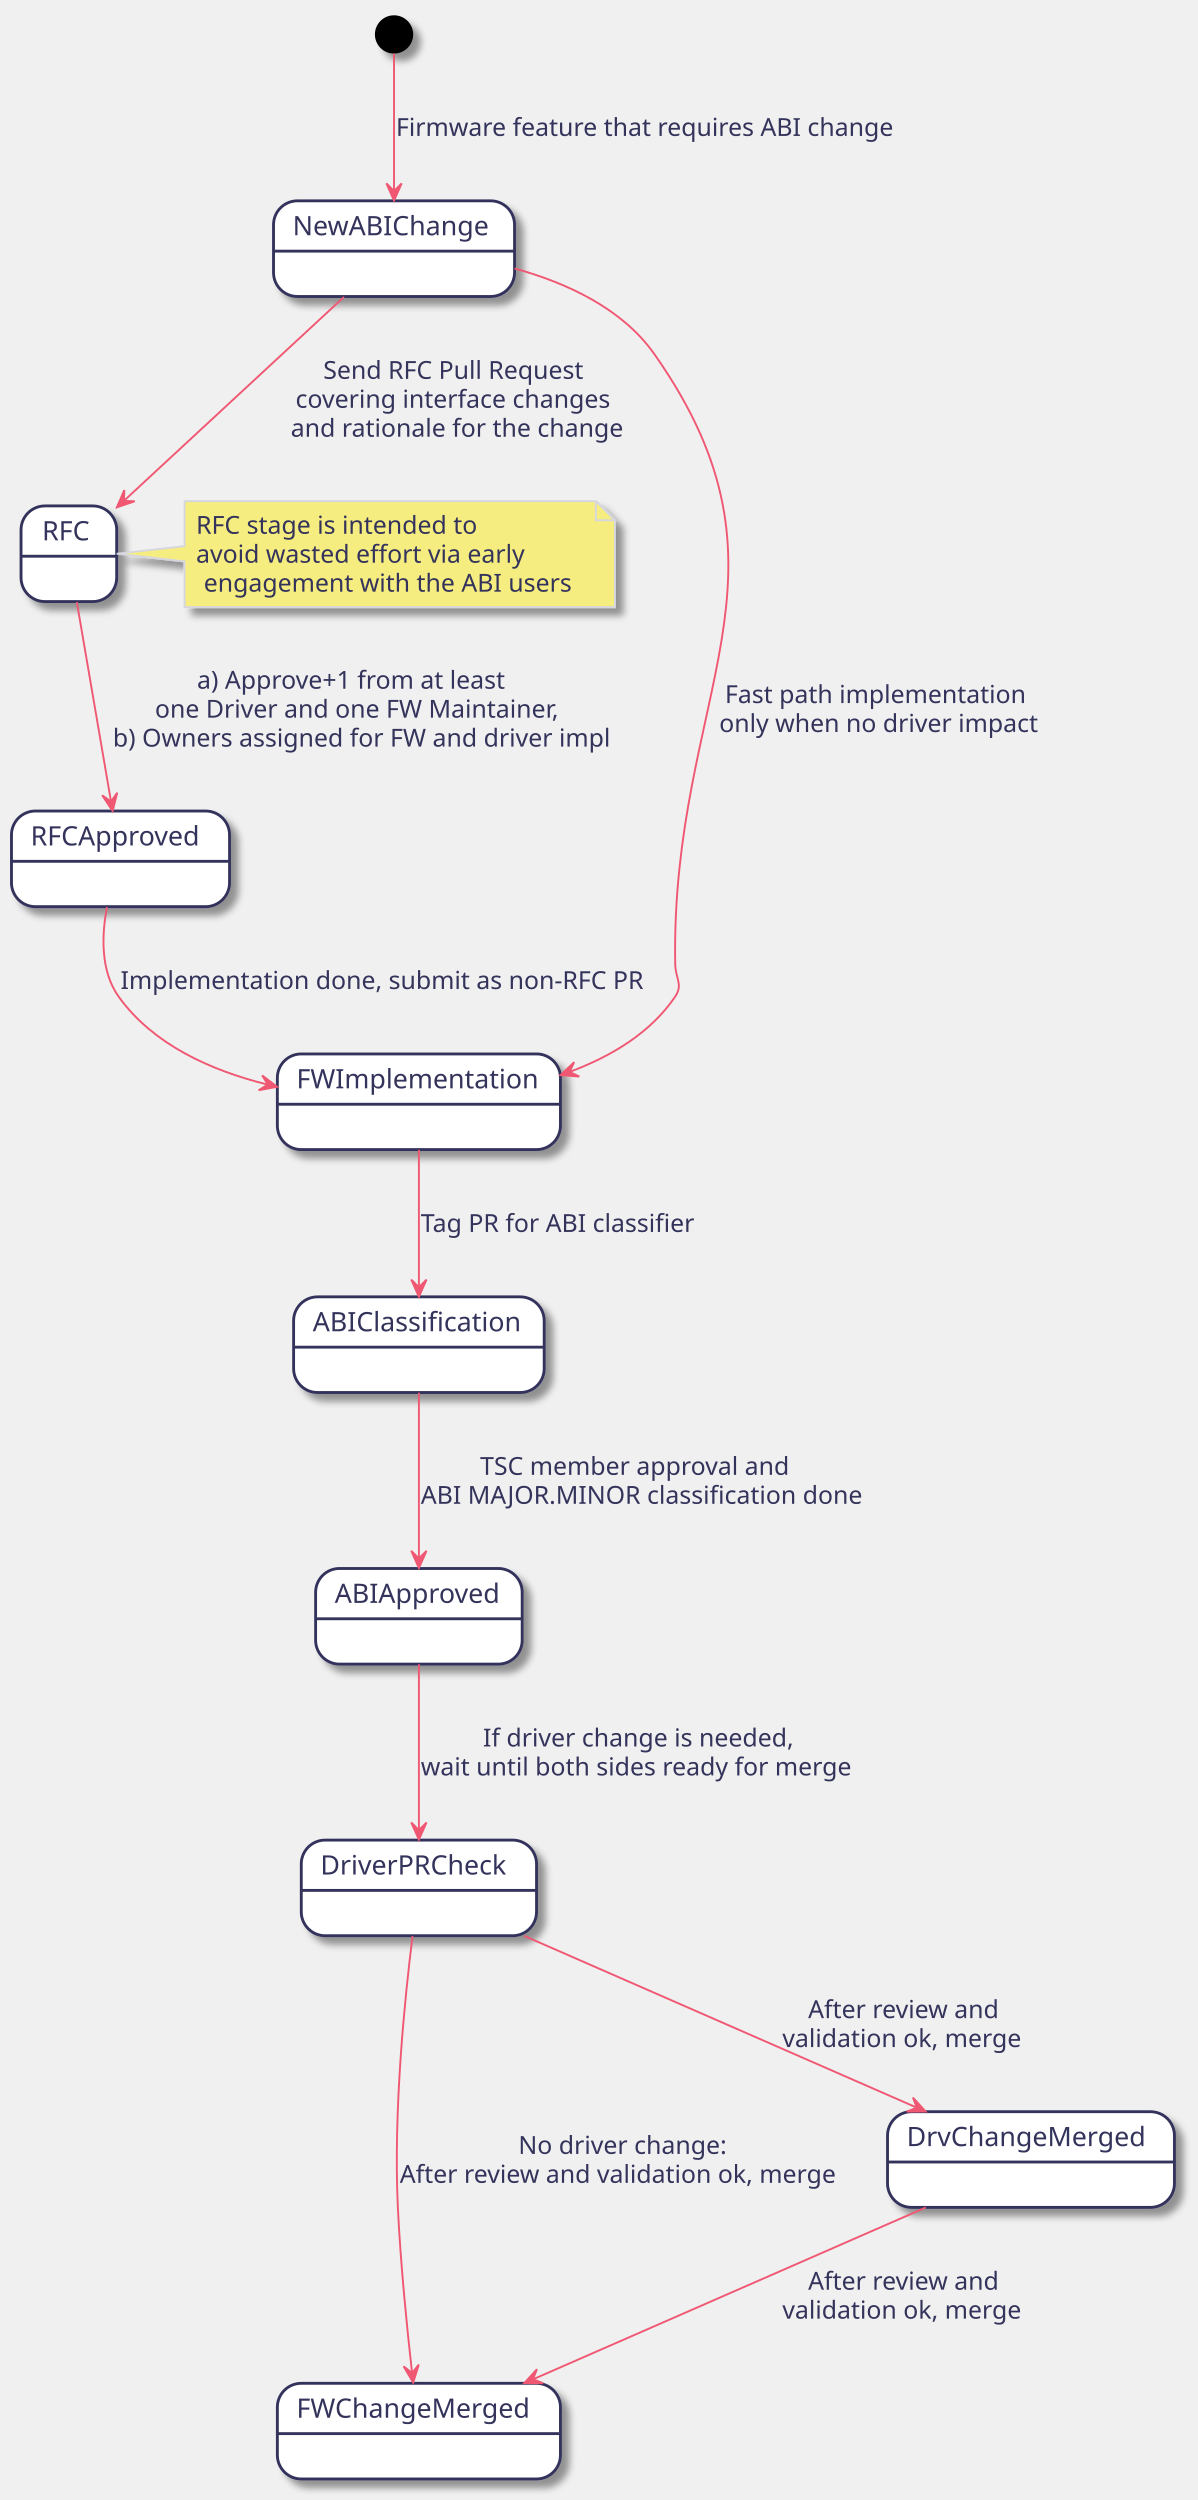
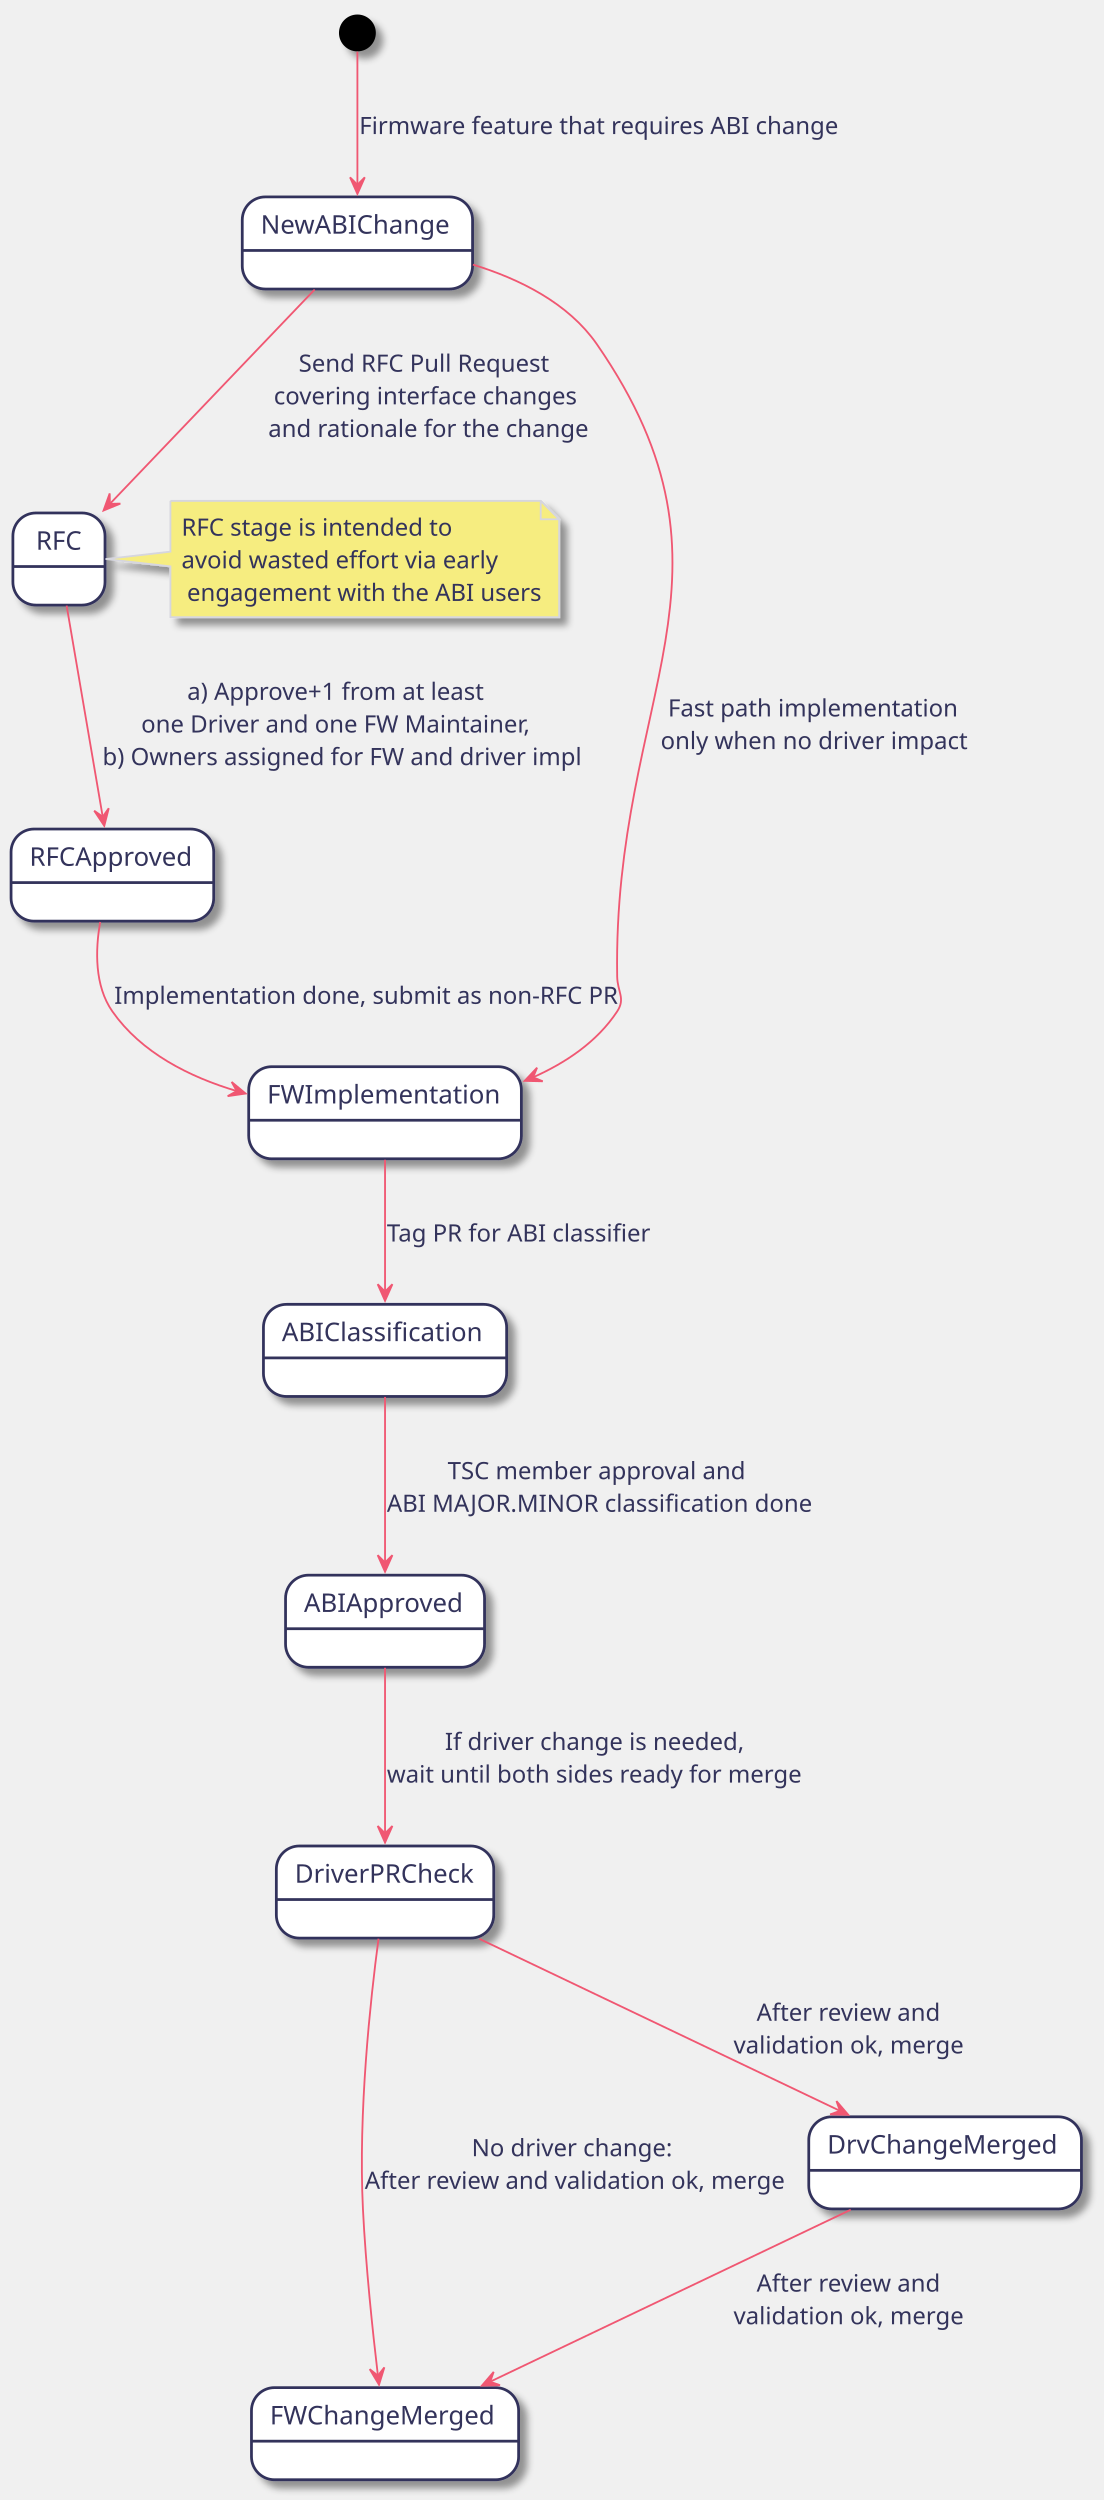
- <svg xmlns="http://www.w3.org/2000/svg" contentScriptType="application/ecmascript" contentStyleType="text/css" height="1307px" preserveAspectRatio="none" style="width:626px;height:1307px;" version="1.1" viewBox="0 0 626 1307" width="626px" zoomAndPan="magnify">
+ <svg xmlns="http://www.w3.org/2000/svg" contentScriptType="application/ecmascript" contentStyleType="text/css" height="1357px" preserveAspectRatio="none" style="width:599px;height:1357px;" version="1.1" viewBox="0 0 599 1357" width="599px" zoomAndPan="magnify">
  <defs>
    <filter height="300%" id="fpc9lbfg67o02" width="300%" x="-1" y="-1">
      <feGaussianBlur result="blurOut" stdDeviation="2.0" />
      <feColorMatrix in="blurOut" result="blurOut2" type="matrix" values="0 0 0 0 0 0 0 0 0 0 0 0 0 0 0 0 0 0 .4 0" />
      <feOffset dx="4.0" dy="4.0" in="blurOut2" result="blurOut3" />
      <feBlend in="SourceGraphic" in2="blurOut3" mode="normal" />
    </filter>
  </defs>
  <g>
-     <ellipse cx="206" cy="18" fill="#000000" filter="url(#fpc9lbfg67o02)" rx="10" ry="10" style="stroke: none; stroke-width: 1.0;" />
-     <rect fill="#FFFFFF" filter="url(#fpc9lbfg67o02)" height="50" rx="12.5" ry="12.5" style="stroke: #33335B; stroke-width: 1.5;" width="126" x="143" y="105" />
-     <line style="stroke: #33335B; stroke-width: 1.5;" x1="143" x2="269" y1="131.297" y2="131.297" />
-     <text fill="#33335B" font-family="sans-serif" font-size="14" lengthAdjust="spacingAndGlyphs" textLength="106" x="153" y="122.995">NewABIChange</text>
-     <rect fill="#FFFFFF" filter="url(#fpc9lbfg67o02)" height="50" rx="12.5" ry="12.5" style="stroke: #33335B; stroke-width: 1.5;" width="50" x="11" y="264.5" />
-     <line style="stroke: #33335B; stroke-width: 1.5;" x1="11" x2="61" y1="290.797" y2="290.797" />
-     <text fill="#33335B" font-family="sans-serif" font-size="14" lengthAdjust="spacingAndGlyphs" textLength="28" x="22" y="282.495">RFC</text>
-     <path d="M96.5,262 L96.5,285.5 L61,289.5 L96.5,293.5 L96.5,317.398 A0,0 0 0 0 96.5,317.398 L321.5,317.398 A0,0 0 0 0 321.5,317.398 L321.5,272 L311.5,262 L96.5,262 A0,0 0 0 0 96.5,262 " fill="#F6ED80" filter="url(#fpc9lbfg67o02)" style="stroke: #D6D6DE; stroke-width: 1.0;" />
-     <path d="M311.5,262 L311.5,272 L321.5,272 L311.5,262 " fill="#F6ED80" style="stroke: #D6D6DE; stroke-width: 1.0;" />
-     <text fill="#33335B" font-family="sans-serif" font-size="13" lengthAdjust="spacingAndGlyphs" textLength="155" x="102.5" y="279.067">RFC stage is intended to</text>
-     <text fill="#33335B" font-family="sans-serif" font-size="13" lengthAdjust="spacingAndGlyphs" textLength="178" x="102.5" y="294.2">avoid wasted effort via early</text>
-     <text fill="#33335B" font-family="sans-serif" font-size="13" lengthAdjust="spacingAndGlyphs" textLength="200" x="106.5" y="309.332">engagement with the ABI users</text>
-     <rect fill="#FFFFFF" filter="url(#fpc9lbfg67o02)" height="50" rx="12.5" ry="12.5" style="stroke: #33335B; stroke-width: 1.5;" width="114" x="6" y="424" />
-     <line style="stroke: #33335B; stroke-width: 1.5;" x1="6" x2="120" y1="450.297" y2="450.297" />
-     <text fill="#33335B" font-family="sans-serif" font-size="14" lengthAdjust="spacingAndGlyphs" textLength="94" x="16" y="441.995">RFCApproved</text>
-     <rect fill="#FFFFFF" filter="url(#fpc9lbfg67o02)" height="50" rx="12.5" ry="12.5" style="stroke: #33335B; stroke-width: 1.5;" width="148" x="145" y="551" />
-     <line style="stroke: #33335B; stroke-width: 1.5;" x1="145" x2="293" y1="577.297" y2="577.297" />
-     <text fill="#33335B" font-family="sans-serif" font-size="14" lengthAdjust="spacingAndGlyphs" textLength="128" x="155" y="568.995">FWImplementation</text>
-     <rect fill="#FFFFFF" filter="url(#fpc9lbfg67o02)" height="50" rx="12.5" ry="12.5" style="stroke: #33335B; stroke-width: 1.5;" width="131" x="153.5" y="678" />
-     <line style="stroke: #33335B; stroke-width: 1.5;" x1="153.5" x2="284.5" y1="704.297" y2="704.297" />
-     <text fill="#33335B" font-family="sans-serif" font-size="14" lengthAdjust="spacingAndGlyphs" textLength="111" x="163.5" y="695.995">ABIClassification</text>
-     <rect fill="#FFFFFF" filter="url(#fpc9lbfg67o02)" height="50" rx="12.5" ry="12.5" style="stroke: #33335B; stroke-width: 1.5;" width="108" x="165" y="820" />
-     <line style="stroke: #33335B; stroke-width: 1.5;" x1="165" x2="273" y1="846.297" y2="846.297" />
-     <text fill="#33335B" font-family="sans-serif" font-size="14" lengthAdjust="spacingAndGlyphs" textLength="88" x="175" y="837.995">ABIApproved</text>
-     <rect fill="#FFFFFF" filter="url(#fpc9lbfg67o02)" height="50" rx="12.5" ry="12.5" style="stroke: #33335B; stroke-width: 1.5;" width="123" x="157.5" y="962" />
-     <line style="stroke: #33335B; stroke-width: 1.5;" x1="157.5" x2="280.5" y1="988.297" y2="988.297" />
-     <text fill="#33335B" font-family="sans-serif" font-size="14" lengthAdjust="spacingAndGlyphs" textLength="103" x="167.5" y="979.995">DriverPRCheck</text>
-     <rect fill="#FFFFFF" filter="url(#fpc9lbfg67o02)" height="50" rx="12.5" ry="12.5" style="stroke: #33335B; stroke-width: 1.5;" width="148" x="145" y="1246" />
-     <line style="stroke: #33335B; stroke-width: 1.5;" x1="145" x2="293" y1="1272.297" y2="1272.297" />
-     <text fill="#33335B" font-family="sans-serif" font-size="14" lengthAdjust="spacingAndGlyphs" textLength="128" x="155" y="1263.995">FWChangeMerged</text>
-     <rect fill="#FFFFFF" filter="url(#fpc9lbfg67o02)" height="50" rx="12.5" ry="12.5" style="stroke: #33335B; stroke-width: 1.5;" width="150" x="464" y="1104" />
-     <line style="stroke: #33335B; stroke-width: 1.5;" x1="464" x2="614" y1="1130.297" y2="1130.297" />
-     <text fill="#33335B" font-family="sans-serif" font-size="14" lengthAdjust="spacingAndGlyphs" textLength="130" x="474" y="1121.995">DrvChangeMerged</text>
-     <path d="M206,28 C206,43.46 206,75.68 206,99.6 " fill="none" id="*start-&gt;NewABIChange" style="stroke: #F05772; stroke-width: 1.0;" />
-     <polygon fill="#F05772" points="206,104.87,210,95.87,206,99.87,202,95.87,206,104.87" style="stroke: #F05772; stroke-width: 1.0;" />
-     <text fill="#33335B" font-family="sans-serif" font-size="13" lengthAdjust="spacingAndGlyphs" textLength="270" x="207" y="71.067">Firmware feature that requires ABI change</text>
-     <path d="M179.81,155.26 C148.75,184.04 97.15,231.84 64.94,261.69 " fill="none" id="NewABIChange-&gt;RFC" style="stroke: #F05772; stroke-width: 1.0;" />
-     <polygon fill="#F05772" points="61.11,265.24,70.431,262.06,64.778,261.843,64.996,256.19,61.11,265.24" style="stroke: #F05772; stroke-width: 1.0;" />
-     <text fill="#33335B" font-family="sans-serif" font-size="13" lengthAdjust="spacingAndGlyphs" textLength="143" x="169" y="198.067">Send RFC Pull Request</text>
-     <text fill="#33335B" font-family="sans-serif" font-size="13" lengthAdjust="spacingAndGlyphs" textLength="172" x="154.5" y="213.2">covering interface changes</text>
-     <text fill="#33335B" font-family="sans-serif" font-size="13" lengthAdjust="spacingAndGlyphs" textLength="181" x="152" y="228.333">and rationale for the change</text>
-     <path d="M40.16,314.76 C44.97,342.82 52.88,388.99 58.02,418.94 " fill="none" id="RFC-&gt;RFCApproved" style="stroke: #F05772; stroke-width: 1.0;" />
-     <polygon fill="#F05772" points="58.88,423.97,61.306,414.425,58.037,419.041,53.42,415.773,58.88,423.97" style="stroke: #F05772; stroke-width: 1.0;" />
-     <text fill="#33335B" font-family="sans-serif" font-size="13" lengthAdjust="spacingAndGlyphs" textLength="175" x="103" y="360.067">a) Approve+1 from at least</text>
-     <text fill="#33335B" font-family="sans-serif" font-size="13" lengthAdjust="spacingAndGlyphs" textLength="219" x="81" y="375.2">one Driver and one FW Maintainer,</text>
-     <text fill="#33335B" font-family="sans-serif" font-size="13" lengthAdjust="spacingAndGlyphs" textLength="267" x="59" y="390.332">b) Owners assigned for FW and driver impl</text>
-     <path d="M269.01,140.36 C296.02,147.79 325.18,161.12 342,185 C423.69,300.98 350.56,362.16 353,504 C353.13,511.55 357.23,514.74 353,521 C340.15,540.04 319.34,552.36 297.92,560.34 " fill="none" id="NewABIChange-&gt;FWImplementation" style="stroke: #F05772; stroke-width: 1.0;" />
-     <polygon fill="#F05772" points="293.05,562.08,302.871,562.816,297.758,560.396,300.178,555.283,293.05,562.08" style="stroke: #F05772; stroke-width: 1.0;" />
-     <text fill="#33335B" font-family="sans-serif" font-size="13" lengthAdjust="spacingAndGlyphs" textLength="165" x="379" y="367.567">Fast path implementation</text>
-     <text fill="#33335B" font-family="sans-serif" font-size="13" lengthAdjust="spacingAndGlyphs" textLength="171" x="376" y="382.7">only when no driver impact</text>
-     <path d="M55.93,474.18 C53.12,489.01 52.48,507.65 62,521 C79.96,546.17 110.45,559.73 139.8,566.99 " fill="none" id="RFCApproved-&gt;FWImplementation" style="stroke: #F05772; stroke-width: 1.0;" />
-     <polygon fill="#F05772" points="144.88,568.19,137.052,562.213,140.016,567.031,135.198,569.995,144.88,568.19" style="stroke: #F05772; stroke-width: 1.0;" />
-     <text fill="#33335B" font-family="sans-serif" font-size="13" lengthAdjust="spacingAndGlyphs" textLength="285" x="63" y="517.067">Implementation done, submit as non-RFC PR</text>
-     <path d="M219,601.1 C219,621.59 219,651.08 219,672.88 " fill="none" id="FWImplementation-&gt;ABIClassification" style="stroke: #F05772; stroke-width: 1.0;" />
-     <polygon fill="#F05772" points="219,677.97,223,668.97,219,672.97,215,668.97,219,677.97" style="stroke: #F05772; stroke-width: 1.0;" />
-     <text fill="#33335B" font-family="sans-serif" font-size="13" lengthAdjust="spacingAndGlyphs" textLength="148" x="220" y="644.067">Tag PR for ABI classifier</text>
-     <path d="M219,728.07 C219,752.01 219,788.78 219,814.47 " fill="none" id="ABIClassification-&gt;ABIApproved" style="stroke: #F05772; stroke-width: 1.0;" />
-     <polygon fill="#F05772" points="219,819.78,223,810.78,219,814.78,215,810.78,219,819.78" style="stroke: #F05772; stroke-width: 1.0;" />
-     <text fill="#33335B" font-family="sans-serif" font-size="13" lengthAdjust="spacingAndGlyphs" textLength="171" x="251" y="771.067">TSC member approval and</text>
-     <text fill="#33335B" font-family="sans-serif" font-size="13" lengthAdjust="spacingAndGlyphs" textLength="233" x="220" y="786.2">ABI MAJOR.MINOR classification done</text>
-     <path d="M219,870.07 C219,894.01 219,930.78 219,956.47 " fill="none" id="ABIApproved-&gt;DriverPRCheck" style="stroke: #F05772; stroke-width: 1.0;" />
-     <polygon fill="#F05772" points="219,961.78,223,952.78,219,956.78,215,952.78,219,961.78" style="stroke: #F05772; stroke-width: 1.0;" />
-     <text fill="#33335B" font-family="sans-serif" font-size="13" lengthAdjust="spacingAndGlyphs" textLength="168" x="252.5" y="913.067">If driver change is needed,</text>
-     <text fill="#33335B" font-family="sans-serif" font-size="13" lengthAdjust="spacingAndGlyphs" textLength="233" x="220" y="928.2">wait until both sides ready for merge</text>
-     <path d="M215.68,1012.18 C211.63,1044.48 205.61,1103.51 208,1154 C209.4,1183.49 212.78,1217.06 215.42,1240.48 " fill="none" id="DriverPRCheck-&gt;FWChangeMerged" style="stroke: #F05772; stroke-width: 1.0;" />
-     <polygon fill="#F05772" points="216.01,1245.61,218.956,1236.212,215.439,1240.643,211.008,1237.126,216.01,1245.61" style="stroke: #F05772; stroke-width: 1.0;" />
-     <text fill="#33335B" font-family="sans-serif" font-size="13" lengthAdjust="spacingAndGlyphs" textLength="113" x="271" y="1126.067">No driver change:</text>
-     <text fill="#33335B" font-family="sans-serif" font-size="13" lengthAdjust="spacingAndGlyphs" textLength="237" x="209" y="1141.2">After review and validation ok, merge</text>
-     <path d="M274.01,1012.07 C331.11,1037.05 420.14,1076 479.01,1101.76 " fill="none" id="DriverPRCheck-&gt;DrvChangeMerged" style="stroke: #F05772; stroke-width: 1.0;" />
-     <polygon fill="#F05772" points="483.91,1103.9,477.279,1096.618,479.332,1101.889,474.061,1103.943,483.91,1103.9" style="stroke: #F05772; stroke-width: 1.0;" />
-     <text fill="#33335B" font-family="sans-serif" font-size="13" lengthAdjust="spacingAndGlyphs" textLength="103" x="422.5" y="1055.067">After review and</text>
-     <text fill="#33335B" font-family="sans-serif" font-size="13" lengthAdjust="spacingAndGlyphs" textLength="130" x="409" y="1070.2">validation ok, merge</text>
-     <path d="M483.99,1154.07 C426.89,1179.05 337.86,1218 278.99,1243.76 " fill="none" id="DrvChangeMerged-&gt;FWChangeMerged" style="stroke: #F05772; stroke-width: 1.0;" />
-     <polygon fill="#F05772" points="274.09,1245.9,283.939,1245.943,278.668,1243.889,280.721,1238.618,274.09,1245.9" style="stroke: #F05772; stroke-width: 1.0;" />
-     <text fill="#33335B" font-family="sans-serif" font-size="13" lengthAdjust="spacingAndGlyphs" textLength="103" x="422.5" y="1197.067">After review and</text>
-     <text fill="#33335B" font-family="sans-serif" font-size="13" lengthAdjust="spacingAndGlyphs" textLength="130" x="409" y="1212.2">validation ok, merge</text>
+     <ellipse cx="194" cy="17.88" fill="#000000" filter="url(#fpc9lbfg67o02)" rx="10" ry="10" style="stroke: none; stroke-width: 1.0;" />
+     <rect fill="#FFFFFF" filter="url(#fpc9lbfg67o02)" height="50" rx="12.5" ry="12.5" style="stroke: #33335B; stroke-width: 1.5;" width="125" x="131.5" y="106.88" />
+     <line style="stroke: #33335B; stroke-width: 1.5;" x1="131.5" x2="256.5" y1="135.948" y2="135.948" />
+     <text fill="#33335B" font-family="sans-serif" font-size="14" lengthAdjust="spacingAndGlyphs" textLength="105" x="141.5" y="126.846">NewABIChange</text>
+     <rect fill="#FFFFFF" filter="url(#fpc9lbfg67o02)" height="50" rx="12.5" ry="12.5" style="stroke: #33335B; stroke-width: 1.5;" width="50" x="7" y="278.44" />
+     <line style="stroke: #33335B; stroke-width: 1.5;" x1="7" x2="57" y1="307.508" y2="307.508" />
+     <text fill="#33335B" font-family="sans-serif" font-size="14" lengthAdjust="spacingAndGlyphs" textLength="25" x="19.5" y="298.406">RFC</text>
+     <path d="M92.5,271.88 L92.5,299.44 L57.29,303.44 L92.5,307.44 L92.5,334.998 A0,0 0 0 0 92.5,334.998 L303.5,334.998 A0,0 0 0 0 303.5,334.998 L303.5,281.88 L293.5,271.88 L92.5,271.88 A0,0 0 0 0 92.5,271.88 " fill="#F6ED80" filter="url(#fpc9lbfg67o02)" style="stroke: #D6D6DE; stroke-width: 1.0;" />
+     <path d="M293.5,271.88 L293.5,281.88 L303.5,281.88 L293.5,271.88 " fill="#F6ED80" style="stroke: #D6D6DE; stroke-width: 1.0;" />
+     <text fill="#33335B" font-family="sans-serif" font-size="13" lengthAdjust="spacingAndGlyphs" textLength="144" x="98.5" y="290.777">RFC stage is intended to</text>
+     <text fill="#33335B" font-family="sans-serif" font-size="13" lengthAdjust="spacingAndGlyphs" textLength="167" x="98.5" y="308.483">avoid wasted effort via early</text>
+     <text fill="#33335B" font-family="sans-serif" font-size="13" lengthAdjust="spacingAndGlyphs" textLength="187" x="101.5" y="326.189">engagement with the ABI users</text>
+     <rect fill="#FFFFFF" filter="url(#fpc9lbfg67o02)" height="50" rx="12.5" ry="12.5" style="stroke: #33335B; stroke-width: 1.5;" width="110" x="6" y="450" />
+     <line style="stroke: #33335B; stroke-width: 1.5;" x1="6" x2="116" y1="479.068" y2="479.068" />
+     <text fill="#33335B" font-family="sans-serif" font-size="14" lengthAdjust="spacingAndGlyphs" textLength="90" x="16" y="469.966">RFCApproved</text>
+     <rect fill="#FFFFFF" filter="url(#fpc9lbfg67o02)" height="50" rx="12.5" ry="12.5" style="stroke: #33335B; stroke-width: 1.5;" width="148" x="135" y="579" />
+     <line style="stroke: #33335B; stroke-width: 1.5;" x1="135" x2="283" y1="608.068" y2="608.068" />
+     <text fill="#33335B" font-family="sans-serif" font-size="14" lengthAdjust="spacingAndGlyphs" textLength="128" x="145" y="598.966">FWImplementation</text>
+     <rect fill="#FFFFFF" filter="url(#fpc9lbfg67o02)" height="50" rx="12.5" ry="12.5" style="stroke: #33335B; stroke-width: 1.5;" width="132" x="143" y="708" />
+     <line style="stroke: #33335B; stroke-width: 1.5;" x1="143" x2="275" y1="737.068" y2="737.068" />
+     <text fill="#33335B" font-family="sans-serif" font-size="14" lengthAdjust="spacingAndGlyphs" textLength="112" x="153" y="727.966">ABIClassification</text>
+     <rect fill="#FFFFFF" filter="url(#fpc9lbfg67o02)" height="50" rx="12.5" ry="12.5" style="stroke: #33335B; stroke-width: 1.5;" width="108" x="155" y="855" />
+     <line style="stroke: #33335B; stroke-width: 1.5;" x1="155" x2="263" y1="884.068" y2="884.068" />
+     <text fill="#33335B" font-family="sans-serif" font-size="14" lengthAdjust="spacingAndGlyphs" textLength="88" x="165" y="874.966">ABIApproved</text>
+     <rect fill="#FFFFFF" filter="url(#fpc9lbfg67o02)" height="50" rx="12.5" ry="12.5" style="stroke: #33335B; stroke-width: 1.5;" width="118" x="150" y="1002" />
+     <line style="stroke: #33335B; stroke-width: 1.5;" x1="150" x2="268" y1="1031.068" y2="1031.068" />
+     <text fill="#33335B" font-family="sans-serif" font-size="14" lengthAdjust="spacingAndGlyphs" textLength="98" x="160" y="1021.966">DriverPRCheck</text>
+     <rect fill="#FFFFFF" filter="url(#fpc9lbfg67o02)" height="50" rx="12.5" ry="12.5" style="stroke: #33335B; stroke-width: 1.5;" width="145" x="136.5" y="1296" />
+     <line style="stroke: #33335B; stroke-width: 1.5;" x1="136.5" x2="281.5" y1="1325.068" y2="1325.068" />
+     <text fill="#33335B" font-family="sans-serif" font-size="14" lengthAdjust="spacingAndGlyphs" textLength="125" x="146.5" y="1315.966">FWChangeMerged</text>
+     <rect fill="#FFFFFF" filter="url(#fpc9lbfg67o02)" height="50" rx="12.5" ry="12.5" style="stroke: #33335B; stroke-width: 1.5;" width="148" x="439" y="1149" />
+     <line style="stroke: #33335B; stroke-width: 1.5;" x1="439" x2="587" y1="1178.068" y2="1178.068" />
+     <text fill="#33335B" font-family="sans-serif" font-size="14" lengthAdjust="spacingAndGlyphs" textLength="128" x="449" y="1168.966">DrvChangeMerged</text>
+     <path d="M194,28.05 C194,43.68 194,76.17 194,100.47 " fill="none" id="*start-&gt;NewABIChange" style="stroke: #F05772; stroke-width: 1.0;" />
+     <polygon fill="#F05772" points="194,105.26,198,96.26,194,100.26,190,96.26,194,105.26" style="stroke: #F05772; stroke-width: 1.0;" />
+     <text fill="#33335B" font-family="sans-serif" font-size="13" lengthAdjust="spacingAndGlyphs" textLength="252" x="195" y="72.777">Firmware feature that requires ABI change</text>
+     <path d="M170.79,157.18 C141.44,187.9 90.96,240.73 59.64,273.51 " fill="none" id="NewABIChange-&gt;RFC" style="stroke: #F05772; stroke-width: 1.0;" />
+     <polygon fill="#F05772" points="56.21,277.1,65.322,273.361,59.666,273.487,59.54,267.831,56.21,277.1" style="stroke: #F05772; stroke-width: 1.0;" />
+     <text fill="#33335B" font-family="sans-serif" font-size="13" lengthAdjust="spacingAndGlyphs" textLength="133" x="162.1" y="201.777">Send RFC Pull Request</text>
+     <text fill="#33335B" font-family="sans-serif" font-size="13" lengthAdjust="spacingAndGlyphs" textLength="160" x="148.6" y="219.483">covering interface changes</text>
+     <text fill="#33335B" font-family="sans-serif" font-size="13" lengthAdjust="spacingAndGlyphs" textLength="169" x="145.6" y="237.189">and rationale for the change</text>
+     <path d="M36.16,328.73 C41.32,358.95 50.15,410.56 55.77,443.44 " fill="none" id="RFC-&gt;RFCApproved" style="stroke: #F05772; stroke-width: 1.0;" />
+     <polygon fill="#F05772" points="56.6,448.26,59.026,438.714,55.757,443.332,51.14,440.063,56.6,448.26" style="stroke: #F05772; stroke-width: 1.0;" />
+     <text fill="#33335B" font-family="sans-serif" font-size="13" lengthAdjust="spacingAndGlyphs" textLength="157" x="101.62" y="379.897">a) Approve+1 from at least</text>
+     <text fill="#33335B" font-family="sans-serif" font-size="13" lengthAdjust="spacingAndGlyphs" textLength="207" x="76.62" y="397.603">one Driver and one FW Maintainer,</text>
+     <text fill="#33335B" font-family="sans-serif" font-size="13" lengthAdjust="spacingAndGlyphs" textLength="252" x="55.62" y="415.309">b) Owners assigned for FW and driver impl</text>
+     <path d="M256.69,143.64 C281.85,151.33 308.51,164.46 324,186.88 C410.73,312.41 332.56,377.44 335,530 C335.14,538.44 339.65,541.95 335,549 C324.14,565.48 307.09,576.94 289.01,584.92 " fill="none" id="NewABIChange-&gt;FWImplementation" style="stroke: #F05772; stroke-width: 1.0;" />
+     <polygon fill="#F05772" points="284.76,586.7,294.606,586.92,289.373,584.772,291.521,579.539,284.76,586.7" style="stroke: #F05772; stroke-width: 1.0;" />
+     <text fill="#33335B" font-family="sans-serif" font-size="13" lengthAdjust="spacingAndGlyphs" textLength="155" x="362.58" y="388.897">Fast path implementation</text>
+     <text fill="#33335B" font-family="sans-serif" font-size="13" lengthAdjust="spacingAndGlyphs" textLength="163" x="358.58" y="406.603">only when no driver impact</text>
+     <path d="M54.37,500.45 C51.72,515.74 51.26,535.08 61,549 C76.68,571.41 102.68,584.55 128.56,592.24 " fill="none" id="RFCApproved-&gt;FWImplementation" style="stroke: #F05772; stroke-width: 1.0;" />
+     <polygon fill="#F05772" points="133.32,593.58,125.743,587.288,128.508,592.223,123.572,594.988,133.32,593.58" style="stroke: #F05772; stroke-width: 1.0;" />
+     <text fill="#33335B" font-family="sans-serif" font-size="13" lengthAdjust="spacingAndGlyphs" textLength="268" x="62" y="544.897">Implementation done, submit as non-RFC PR</text>
+     <path d="M209,629.49 C209,649.96 209,679.25 209,701.29 " fill="none" id="FWImplementation-&gt;ABIClassification" style="stroke: #F05772; stroke-width: 1.0;" />
+     <polygon fill="#F05772" points="209,706.07,213,697.07,209,701.07,205,697.07,209,706.07" style="stroke: #F05772; stroke-width: 1.0;" />
+     <text fill="#33335B" font-family="sans-serif" font-size="13" lengthAdjust="spacingAndGlyphs" textLength="137" x="210" y="673.897">Tag PR for ABI classifier</text>
+     <path d="M209,758.27 C209,783.05 209,821.59 209,848.43 " fill="none" id="ABIClassification-&gt;ABIApproved" style="stroke: #F05772; stroke-width: 1.0;" />
+     <polygon fill="#F05772" points="209,853.14,213,844.14,209,848.14,205,844.14,209,853.14" style="stroke: #F05772; stroke-width: 1.0;" />
+     <text fill="#33335B" font-family="sans-serif" font-size="13" lengthAdjust="spacingAndGlyphs" textLength="158" x="243" y="802.897">TSC member approval and</text>
+     <text fill="#33335B" font-family="sans-serif" font-size="13" lengthAdjust="spacingAndGlyphs" textLength="224" x="210" y="820.603">ABI MAJOR.MINOR classification done</text>
+     <path d="M209,905.27 C209,930.05 209,968.59 209,995.43 " fill="none" id="ABIApproved-&gt;DriverPRCheck" style="stroke: #F05772; stroke-width: 1.0;" />
+     <polygon fill="#F05772" points="209,1000.14,213,991.14,209,995.14,205,991.14,209,1000.14" style="stroke: #F05772; stroke-width: 1.0;" />
+     <text fill="#33335B" font-family="sans-serif" font-size="13" lengthAdjust="spacingAndGlyphs" textLength="156" x="241.5" y="949.897">If driver change is needed,</text>
+     <text fill="#33335B" font-family="sans-serif" font-size="13" lengthAdjust="spacingAndGlyphs" textLength="219" x="210" y="967.603">wait until both sides ready for merge</text>
+     <path d="M205.46,1052.33 C201.05,1085.48 194.41,1146.69 197,1199 C198.53,1229.97 202.26,1265.23 205.15,1289.67 " fill="none" id="DriverPRCheck-&gt;FWChangeMerged" style="stroke: #F05772; stroke-width: 1.0;" />
+     <polygon fill="#F05772" points="205.73,1294.44,208.623,1285.026,205.131,1289.476,200.68,1285.984,205.73,1294.44" style="stroke: #F05772; stroke-width: 1.0;" />
+     <text fill="#33335B" font-family="sans-serif" font-size="13" lengthAdjust="spacingAndGlyphs" textLength="106" x="256" y="1170.397">No driver change:</text>
+     <text fill="#33335B" font-family="sans-serif" font-size="13" lengthAdjust="spacingAndGlyphs" textLength="222" x="198" y="1188.103">After review and validation ok, merge</text>
+     <path d="M260.23,1052.43 C314.46,1078.3 399.84,1119.03 456.12,1145.87 " fill="none" id="DriverPRCheck-&gt;DrvChangeMerged" style="stroke: #F05772; stroke-width: 1.0;" />
+     <polygon fill="#F05772" points="460.45,1147.94,454.035,1140.467,455.933,1145.796,450.604,1147.694,460.45,1147.94" style="stroke: #F05772; stroke-width: 1.0;" />
+     <text fill="#33335B" font-family="sans-serif" font-size="13" lengthAdjust="spacingAndGlyphs" textLength="97" x="410.67" y="1096.897">After review and</text>
+     <text fill="#33335B" font-family="sans-serif" font-size="13" lengthAdjust="spacingAndGlyphs" textLength="122" x="398.17" y="1114.603">validation ok, merge</text>
+     <path d="M461.77,1199.43 C407.54,1225.3 322.16,1266.03 265.88,1292.87 " fill="none" id="DrvChangeMerged-&gt;FWChangeMerged" style="stroke: #F05772; stroke-width: 1.0;" />
+     <polygon fill="#F05772" points="261.55,1294.94,271.396,1294.694,266.067,1292.796,267.965,1287.467,261.55,1294.94" style="stroke: #F05772; stroke-width: 1.0;" />
+     <text fill="#33335B" font-family="sans-serif" font-size="13" lengthAdjust="spacingAndGlyphs" textLength="97" x="410.67" y="1243.897">After review and</text>
+     <text fill="#33335B" font-family="sans-serif" font-size="13" lengthAdjust="spacingAndGlyphs" textLength="122" x="398.17" y="1261.603">validation ok, merge</text>
  </g>
</svg>
